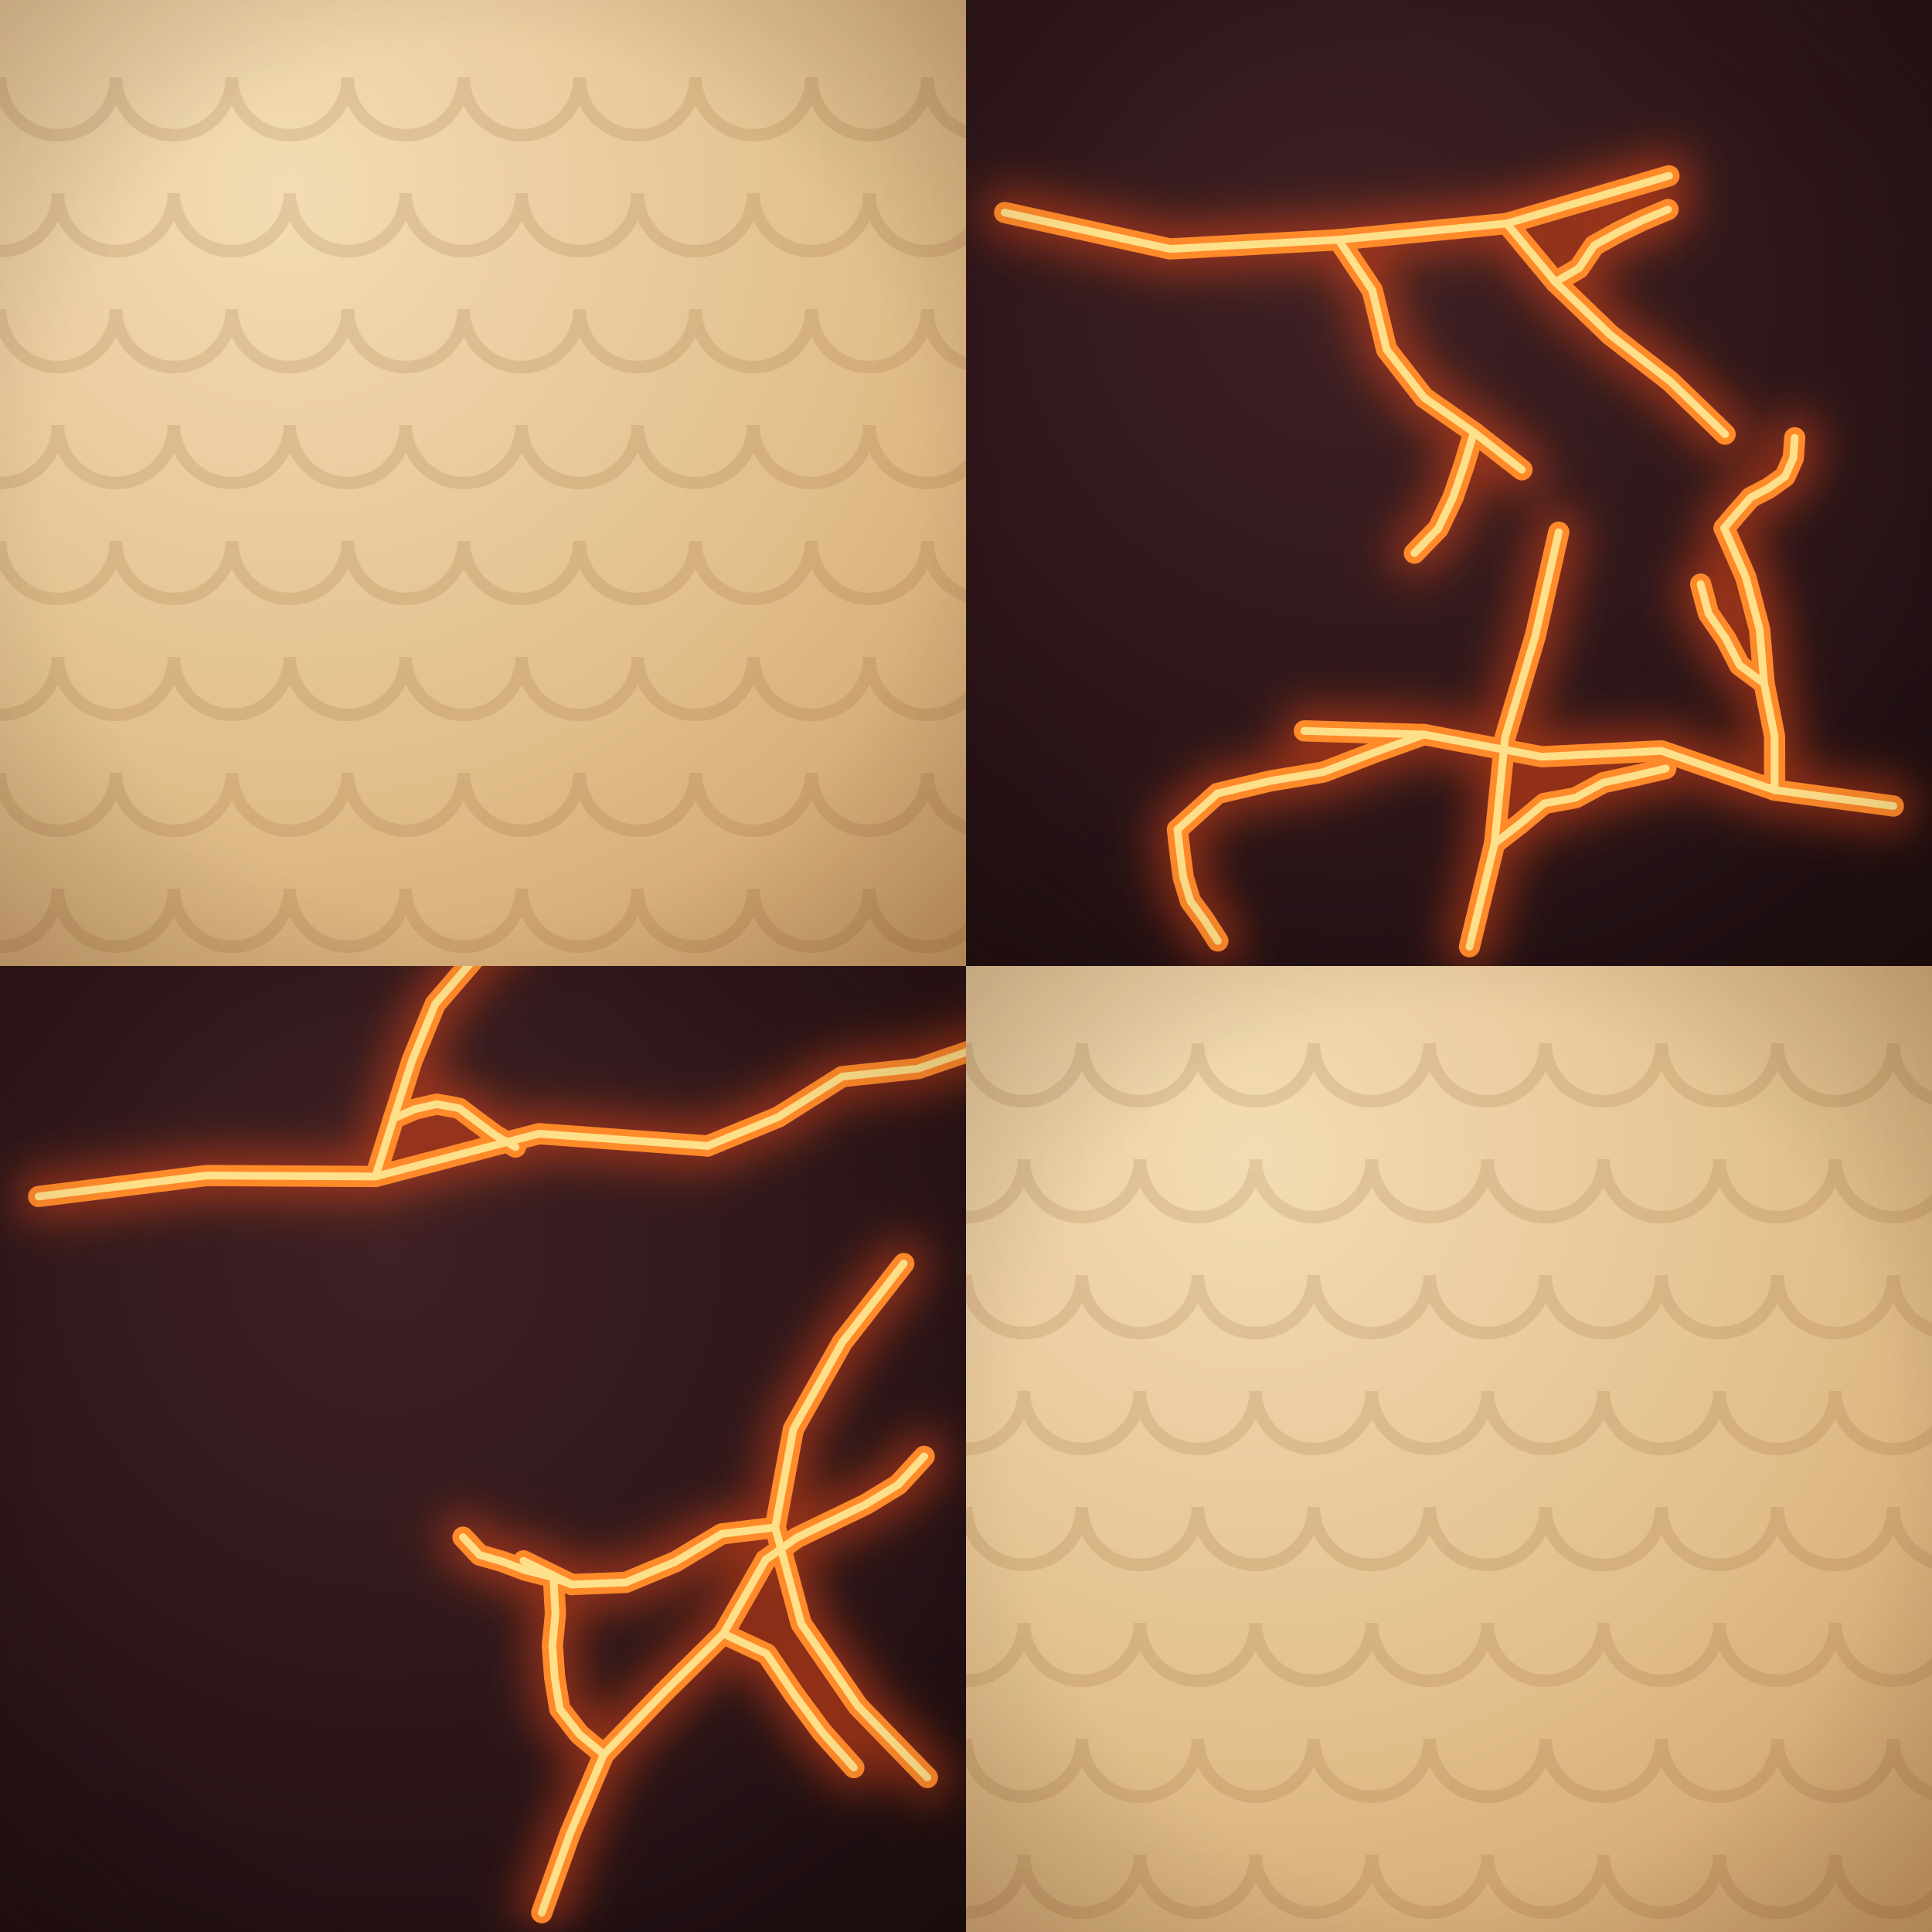
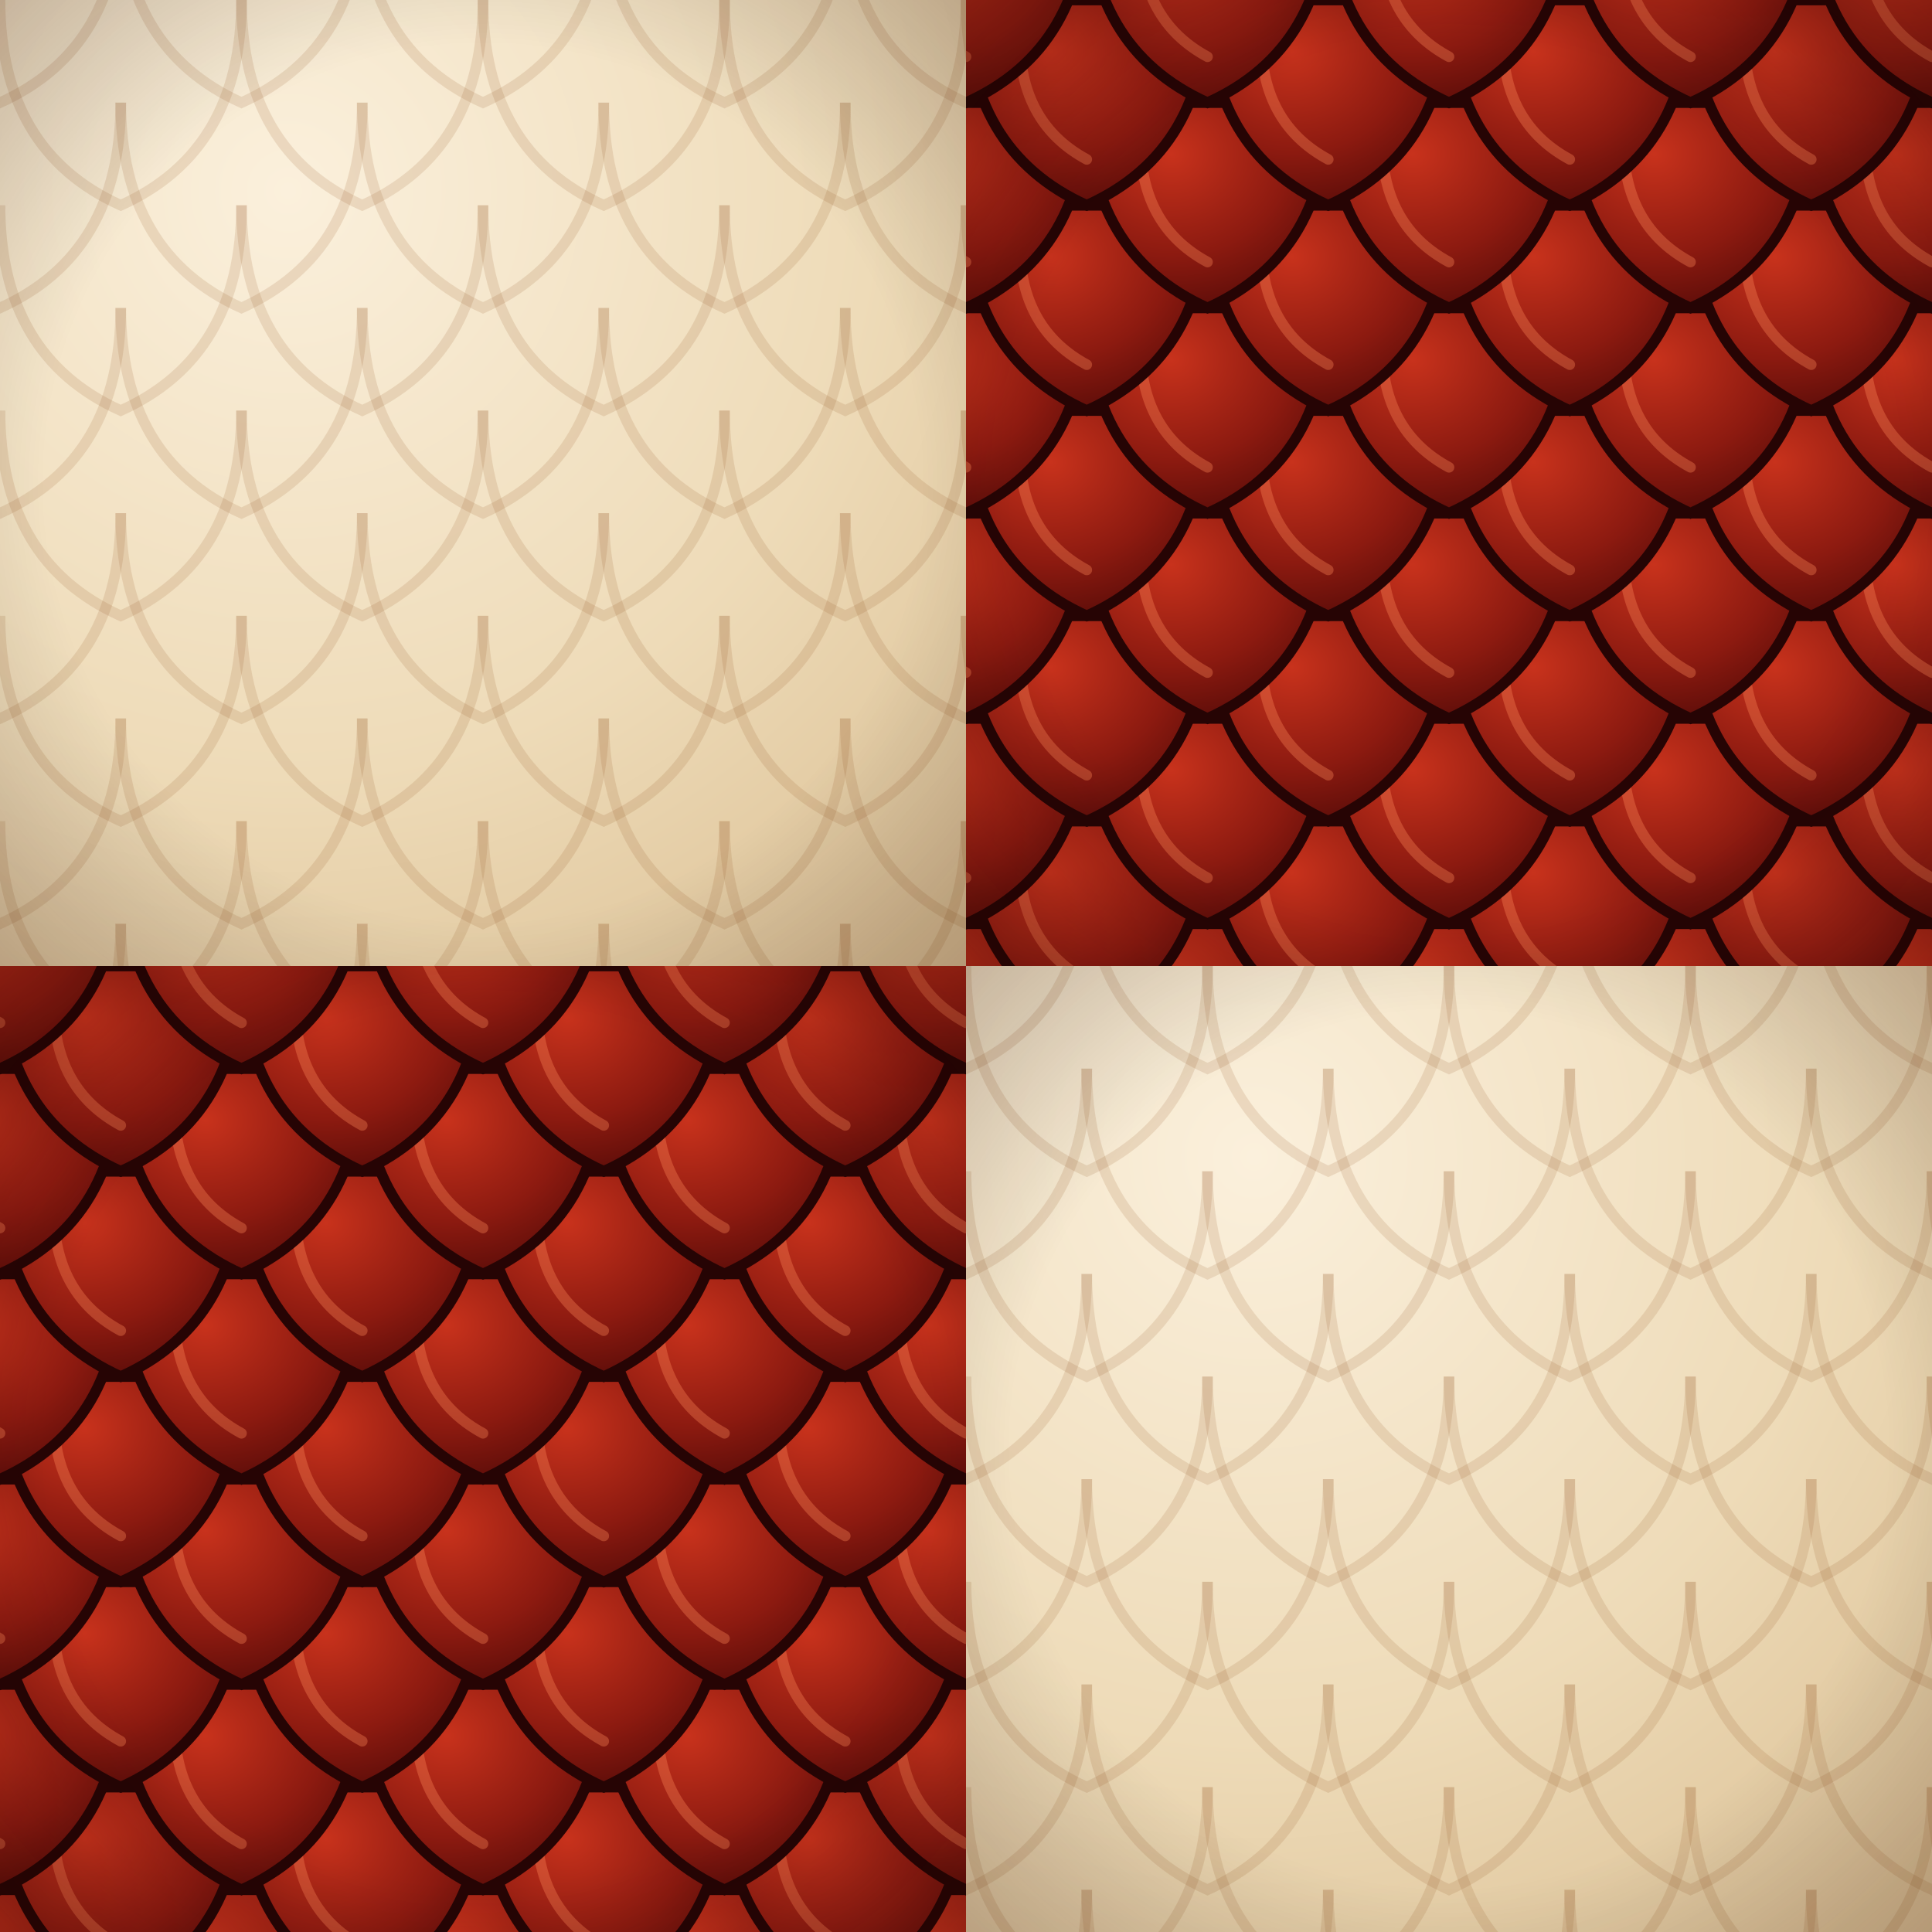
<svg xmlns="http://www.w3.org/2000/svg" viewBox="0 0 200 200">
  <defs>
    <radialGradient id="gl" cx=".3" cy=".2" r="1">
-       <stop offset="0" stop-color="#f3dcb4" />
-       <stop offset=".6" stop-color="#e2bf8c" />
-       <stop offset="1" stop-color="#cfa16b" />
+       <stop offset="0" stop-color="#fbf0dc" />
+       <stop offset=".6" stop-color="#eedbb8" />
+       <stop offset="1" stop-color="#dcc196" />
    </radialGradient>
-     <radialGradient id="gd" cx=".4" cy=".3" r="1">
-       <stop offset="0" stop-color="#3f2024" />
-       <stop offset=".55" stop-color="#2a1418" />
-       <stop offset="1" stop-color="#160a0c" />
+     <radialGradient id="sd" cx=".35" cy=".25" r=".9">
+       <stop offset="0" stop-color="#c8321c" />
+       <stop offset=".55" stop-color="#8c1a10" />
+       <stop offset="1" stop-color="#4a0806" />
    </radialGradient>
    <radialGradient id="gv" cx=".5" cy=".5" r=".75">
      <stop offset=".6" stop-color="#000" stop-opacity="0" />
-       <stop offset="1" stop-color="#2a0c02" stop-opacity=".22" />
+       <stop offset="1" stop-color="#2a0602" stop-opacity=".25" />
    </radialGradient>
-     <filter id="bl" x="-10%" y="-10%" width="120%" height="120%">
-       <feGaussianBlur stdDeviation="2.2" />
-     </filter>
    <clipPath id="c">
      <rect width="100" height="100" />
    </clipPath>
    <g id="d" clip-path="url(#c)">
-       <rect width="100" height="100" fill="url(#gd)" />
-       <g fill="none" stroke-linecap="round" stroke-linejoin="round">
-         <g stroke="#ff4d12" stroke-width="5" opacity=".5" filter="url(#bl)">
-           <path d="M4 22 L21.09 25.77 L38.56 24.82 L55.98 23.14 L72.77 18.2" />
-           <path d="M38.56 24.82 L42.06 30.06 L43.54 36.18 L47.41 41.15 L52.58 44.76 L57.55 48.63" />
-           <path d="M52.58 44.76 L51.56 48.16 L50.41 51.51 L48.89 54.71 L46.42 57.26" />
-           <path d="M55.98 23.14 L61.01 29.2 L66.69 34.66 L72.91 39.48 L78.58 44.95" />
-           <path d="M61.01 29.2 L63.45 27.77 L65.03 25.41 L67.51 24.03 L70.06 22.79 L72.67 21.69" />
-           <path d="M96 83.44 L83.71 81.79 L71.99 77.73 L59.61 78.34 L47.42 76.04 L35.03 75.66" />
-           <path d="M83.71 81.79 L83.7 76.21 L82.62 70.74 L82.16 65.18 L80.73 59.78 L78.49 54.67" />
-           <path d="M82.62 70.74 L80.09 68.87 L78.64 66.09 L76.86 63.5 L76.05 60.47" />
-           <path d="M78.49 54.67 L79.85 53.07 L81.23 51.5 L83.08 50.54 L84.79 49.32 L85.64 47.41 L85.79 45.32" />
-           <path d="M47.42 76.04 L42.17 77.93 L36.97 79.93 L31.46 80.85 L26.03 82.14 L21.89 85.88" />
-           <path d="M21.89 85.88 L22.17 88.37 L22.5 90.86 L23.23 93.27 L24.71 95.3 L26.07 97.41" />
-           <path d="M52.12 98 L54.72 87.31 L55.8 76.37 L58.94 65.82 L61.36 55.09" />
-           <path d="M54.72 87.31 L57.33 85.29 L59.86 83.17 L63.1 82.58 L66.01 81.01 L69.23 80.31 L72.44 79.56" />
-         </g>
-         <g stroke="#ff8a2a" stroke-width="2.2">
-           <path d="M4 22 L21.09 25.77 L38.56 24.82 L55.98 23.14 L72.77 18.2" />
-           <path d="M38.56 24.82 L42.06 30.06 L43.54 36.18 L47.41 41.15 L52.58 44.76 L57.55 48.63" />
-           <path d="M52.58 44.76 L51.56 48.16 L50.41 51.51 L48.89 54.71 L46.42 57.26" />
-           <path d="M55.98 23.14 L61.01 29.2 L66.69 34.66 L72.91 39.48 L78.58 44.95" />
-           <path d="M61.01 29.2 L63.45 27.77 L65.03 25.41 L67.51 24.03 L70.06 22.79 L72.67 21.69" />
-           <path d="M96 83.44 L83.71 81.79 L71.99 77.73 L59.61 78.34 L47.42 76.04 L35.03 75.66" />
-           <path d="M83.71 81.79 L83.7 76.21 L82.62 70.74 L82.16 65.18 L80.73 59.78 L78.49 54.67" />
-           <path d="M82.62 70.74 L80.09 68.87 L78.64 66.09 L76.86 63.5 L76.05 60.47" />
-           <path d="M78.49 54.67 L79.85 53.07 L81.23 51.5 L83.08 50.54 L84.79 49.32 L85.64 47.41 L85.79 45.32" />
-           <path d="M47.42 76.04 L42.17 77.93 L36.97 79.93 L31.46 80.85 L26.03 82.14 L21.89 85.88" />
-           <path d="M21.89 85.88 L22.17 88.37 L22.5 90.86 L23.23 93.27 L24.71 95.3 L26.07 97.41" />
-           <path d="M52.12 98 L54.72 87.31 L55.8 76.37 L58.94 65.82 L61.36 55.09" />
-           <path d="M54.72 87.31 L57.33 85.29 L59.86 83.17 L63.1 82.58 L66.01 81.01 L69.23 80.31 L72.44 79.56" />
-         </g>
-         <g stroke="#ffe08a" stroke-width=".8">
-           <path d="M4 22 L21.09 25.77 L38.56 24.82 L55.98 23.14 L72.77 18.2" />
-           <path d="M38.56 24.82 L42.06 30.06 L43.54 36.18 L47.41 41.15 L52.58 44.76 L57.55 48.63" />
-           <path d="M52.58 44.76 L51.56 48.16 L50.41 51.51 L48.89 54.71 L46.42 57.26" />
-           <path d="M55.98 23.14 L61.01 29.2 L66.69 34.66 L72.91 39.48 L78.58 44.95" />
-           <path d="M61.01 29.2 L63.45 27.77 L65.03 25.41 L67.51 24.03 L70.06 22.79 L72.67 21.69" />
-           <path d="M96 83.44 L83.71 81.79 L71.99 77.73 L59.61 78.34 L47.42 76.04 L35.03 75.66" />
-           <path d="M83.71 81.79 L83.7 76.21 L82.62 70.74 L82.16 65.18 L80.73 59.78 L78.49 54.67" />
-           <path d="M82.62 70.74 L80.09 68.87 L78.64 66.09 L76.86 63.5 L76.05 60.47" />
-           <path d="M78.49 54.67 L79.85 53.07 L81.23 51.5 L83.08 50.54 L84.79 49.32 L85.64 47.41 L85.79 45.32" />
-           <path d="M47.42 76.04 L42.17 77.93 L36.97 79.93 L31.46 80.85 L26.03 82.14 L21.89 85.88" />
-           <path d="M21.89 85.88 L22.17 88.37 L22.5 90.86 L23.23 93.27 L24.71 95.3 L26.07 97.41" />
-           <path d="M52.12 98 L54.72 87.31 L55.8 76.37 L58.94 65.82 L61.36 55.09" />
-           <path d="M54.72 87.31 L57.33 85.29 L59.86 83.17 L63.1 82.58 L66.01 81.01 L69.23 80.31 L72.44 79.56" />
-         </g>
-       </g>
-       <rect width="100" height="100" fill="url(#gv)" />
-     </g>
-     <g id="d2" clip-path="url(#c)">
-       <rect width="100" height="100" fill="url(#gd)" />
-       <g fill="none" stroke-linecap="round" stroke-linejoin="round">
-         <g stroke="#ff4d12" stroke-width="5" opacity=".5" filter="url(#bl)">
-           <path d="M4 23.86 L21.37 21.69 L38.87 21.79 L55.79 17.36 L73.25 18.63" />
-           <path d="M38.87 21.79 L40.75 15.78 L42.66 9.78 L45.05 3.95 L49.16 -0.83 L53.83 -5.05" />
-           <path d="M40.75 15.78 L42.91 14.83 L45.21 14.3 L47.53 14.73 L49.42 16.15 L51.32 17.56 L53.37 18.74" />
-           <path d="M73.25 18.63 L80.54 15.65 L87.2 11.45 L95.03 10.62 L102.49 8.08" />
-           <path d="M96 84.01 L88.8 76.6 L82.94 68.09 L80.25 58.11 L82.13 47.95 L87.2 38.94 L93.56 30.8" />
-           <path d="M80.25 58.11 L74.71 58.79 L69.93 61.67 L64.78 63.81 L59.2 64.03 L54.19 61.58" />
-           <path d="M59.2 64.03 L56.84 63.17 L54.41 62.56 L52.06 61.67 L49.65 60.97 L47.93 59.13" />
-           <path d="M56.08 98 L59.05 89.72 L62.5 81.62 L68.62 75.3 L74.89 69.12 L79.25 61.48" />
-           <path d="M62.5 81.62 L59.96 79.52 L57.95 76.91 L57.42 73.65 L57.18 70.36 L57.5 67.08 L57.32 63.78" />
-           <path d="M74.89 69.12 L79.38 71.21 L82.15 75.31 L85.09 79.29 L88.39 82.98" />
-           <path d="M79.25 61.48 L82.47 59.18 L86.04 57.46 L89.61 55.74 L92.99 53.68 L95.67 50.76" />
-         </g>
-         <g stroke="#ff8a2a" stroke-width="2.2">
-           <path d="M4 23.86 L21.37 21.69 L38.87 21.79 L55.79 17.36 L73.25 18.63" />
-           <path d="M38.87 21.79 L40.75 15.78 L42.66 9.78 L45.05 3.95 L49.16 -0.83 L53.83 -5.05" />
-           <path d="M40.75 15.78 L42.91 14.83 L45.21 14.3 L47.53 14.73 L49.42 16.15 L51.32 17.56 L53.37 18.74" />
-           <path d="M73.25 18.63 L80.54 15.65 L87.2 11.45 L95.03 10.62 L102.49 8.08" />
-           <path d="M96 84.01 L88.8 76.6 L82.94 68.09 L80.25 58.11 L82.13 47.95 L87.2 38.94 L93.56 30.8" />
-           <path d="M80.25 58.11 L74.71 58.79 L69.93 61.67 L64.78 63.81 L59.2 64.03 L54.19 61.58" />
-           <path d="M59.2 64.03 L56.84 63.17 L54.41 62.56 L52.06 61.67 L49.65 60.97 L47.93 59.13" />
-           <path d="M56.08 98 L59.05 89.72 L62.5 81.62 L68.62 75.3 L74.89 69.12 L79.25 61.48" />
-           <path d="M62.5 81.62 L59.96 79.52 L57.95 76.91 L57.42 73.65 L57.18 70.36 L57.5 67.08 L57.32 63.78" />
-           <path d="M74.89 69.12 L79.38 71.21 L82.15 75.31 L85.09 79.29 L88.39 82.98" />
-           <path d="M79.25 61.48 L82.47 59.18 L86.04 57.46 L89.61 55.74 L92.99 53.68 L95.67 50.76" />
-         </g>
-         <g stroke="#ffe08a" stroke-width=".8">
-           <path d="M4 23.86 L21.37 21.69 L38.87 21.79 L55.79 17.36 L73.25 18.63" />
-           <path d="M38.87 21.79 L40.75 15.78 L42.66 9.78 L45.05 3.95 L49.16 -0.83 L53.83 -5.05" />
-           <path d="M40.75 15.78 L42.91 14.83 L45.21 14.3 L47.53 14.73 L49.42 16.15 L51.32 17.56 L53.37 18.74" />
-           <path d="M73.25 18.63 L80.54 15.65 L87.2 11.45 L95.03 10.62 L102.49 8.08" />
-           <path d="M96 84.01 L88.8 76.6 L82.94 68.09 L80.25 58.11 L82.13 47.95 L87.2 38.94 L93.56 30.8" />
-           <path d="M80.25 58.11 L74.71 58.79 L69.93 61.67 L64.78 63.81 L59.2 64.03 L54.19 61.58" />
-           <path d="M59.2 64.03 L56.84 63.17 L54.41 62.56 L52.06 61.67 L49.65 60.97 L47.93 59.13" />
-           <path d="M56.08 98 L59.05 89.72 L62.5 81.62 L68.62 75.3 L74.89 69.12 L79.25 61.48" />
-           <path d="M62.5 81.62 L59.96 79.52 L57.95 76.91 L57.42 73.65 L57.18 70.36 L57.5 67.08 L57.32 63.78" />
-           <path d="M74.89 69.12 L79.38 71.21 L82.15 75.31 L85.09 79.29 L88.39 82.98" />
-           <path d="M79.25 61.48 L82.47 59.18 L86.04 57.46 L89.61 55.74 L92.99 53.68 L95.67 50.76" />
-         </g>
-       </g>
+       <rect width="100" height="100" fill="#4a0d0a" />
+       <path d="M0 106.25 Q0 121.875 12.5 127.5 Q25 121.875 25 106.25 Z" fill="url(#sd)" stroke="#260404" stroke-width="1.1" />
+       <path d="M5.625 111.875 Q6.25 119.375 12.5 122.75" fill="none" stroke="#ff8a5a" stroke-opacity=".35" stroke-width="1.1" stroke-linecap="round" />
+       <path d="M25 106.25 Q25 121.875 37.5 127.5 Q50 121.875 50 106.25 Z" fill="url(#sd)" stroke="#260404" stroke-width="1.1" />
+       <path d="M30.625 111.875 Q31.25 119.375 37.5 122.75" fill="none" stroke="#ff8a5a" stroke-opacity=".35" stroke-width="1.1" stroke-linecap="round" />
+       <path d="M50 106.25 Q50 121.875 62.5 127.5 Q75 121.875 75 106.25 Z" fill="url(#sd)" stroke="#260404" stroke-width="1.1" />
+       <path d="M55.625 111.875 Q56.25 119.375 62.5 122.75" fill="none" stroke="#ff8a5a" stroke-opacity=".35" stroke-width="1.1" stroke-linecap="round" />
+       <path d="M75 106.25 Q75 121.875 87.5 127.5 Q100 121.875 100 106.25 Z" fill="url(#sd)" stroke="#260404" stroke-width="1.1" />
+       <path d="M80.625 111.875 Q81.25 119.375 87.5 122.75" fill="none" stroke="#ff8a5a" stroke-opacity=".35" stroke-width="1.1" stroke-linecap="round" />
+       <path d="M100 106.25 Q100 121.875 112.5 127.5 Q125 121.875 125 106.25 Z" fill="url(#sd)" stroke="#260404" stroke-width="1.1" />
+       <path d="M105.625 111.875 Q106.25 119.375 112.5 122.75" fill="none" stroke="#ff8a5a" stroke-opacity=".35" stroke-width="1.1" stroke-linecap="round" />
+       <path d="M-12.5 95.625 Q-12.5 111.25 0 116.875 Q12.5 111.25 12.5 95.625 Z" fill="url(#sd)" stroke="#260404" stroke-width="1.1" />
+       <path d="M-6.875 101.25 Q-6.25 108.75 0 112.125" fill="none" stroke="#ff8a5a" stroke-opacity=".35" stroke-width="1.1" stroke-linecap="round" />
+       <path d="M12.5 95.625 Q12.5 111.25 25 116.875 Q37.5 111.25 37.5 95.625 Z" fill="url(#sd)" stroke="#260404" stroke-width="1.1" />
+       <path d="M18.125 101.25 Q18.75 108.75 25 112.125" fill="none" stroke="#ff8a5a" stroke-opacity=".35" stroke-width="1.1" stroke-linecap="round" />
+       <path d="M37.5 95.625 Q37.5 111.25 50 116.875 Q62.5 111.25 62.5 95.625 Z" fill="url(#sd)" stroke="#260404" stroke-width="1.1" />
+       <path d="M43.125 101.25 Q43.75 108.75 50 112.125" fill="none" stroke="#ff8a5a" stroke-opacity=".35" stroke-width="1.1" stroke-linecap="round" />
+       <path d="M62.5 95.625 Q62.5 111.25 75 116.875 Q87.5 111.25 87.5 95.625 Z" fill="url(#sd)" stroke="#260404" stroke-width="1.1" />
+       <path d="M68.125 101.25 Q68.75 108.75 75 112.125" fill="none" stroke="#ff8a5a" stroke-opacity=".35" stroke-width="1.1" stroke-linecap="round" />
+       <path d="M87.5 95.625 Q87.5 111.25 100 116.875 Q112.5 111.25 112.5 95.625 Z" fill="url(#sd)" stroke="#260404" stroke-width="1.1" />
+       <path d="M93.125 101.25 Q93.75 108.75 100 112.125" fill="none" stroke="#ff8a5a" stroke-opacity=".35" stroke-width="1.1" stroke-linecap="round" />
+       <path d="M0 85 Q0 100.625 12.5 106.25 Q25 100.625 25 85 Z" fill="url(#sd)" stroke="#260404" stroke-width="1.1" />
+       <path d="M5.625 90.625 Q6.25 98.125 12.5 101.5" fill="none" stroke="#ff8a5a" stroke-opacity=".35" stroke-width="1.1" stroke-linecap="round" />
+       <path d="M25 85 Q25 100.625 37.5 106.25 Q50 100.625 50 85 Z" fill="url(#sd)" stroke="#260404" stroke-width="1.1" />
+       <path d="M30.625 90.625 Q31.25 98.125 37.5 101.5" fill="none" stroke="#ff8a5a" stroke-opacity=".35" stroke-width="1.1" stroke-linecap="round" />
+       <path d="M50 85 Q50 100.625 62.5 106.25 Q75 100.625 75 85 Z" fill="url(#sd)" stroke="#260404" stroke-width="1.1" />
+       <path d="M55.625 90.625 Q56.25 98.125 62.5 101.5" fill="none" stroke="#ff8a5a" stroke-opacity=".35" stroke-width="1.1" stroke-linecap="round" />
+       <path d="M75 85 Q75 100.625 87.5 106.25 Q100 100.625 100 85 Z" fill="url(#sd)" stroke="#260404" stroke-width="1.1" />
+       <path d="M80.625 90.625 Q81.25 98.125 87.5 101.5" fill="none" stroke="#ff8a5a" stroke-opacity=".35" stroke-width="1.1" stroke-linecap="round" />
+       <path d="M100 85 Q100 100.625 112.5 106.25 Q125 100.625 125 85 Z" fill="url(#sd)" stroke="#260404" stroke-width="1.1" />
+       <path d="M105.625 90.625 Q106.25 98.125 112.5 101.5" fill="none" stroke="#ff8a5a" stroke-opacity=".35" stroke-width="1.1" stroke-linecap="round" />
+       <path d="M-12.5 74.375 Q-12.5 90 0 95.625 Q12.5 90 12.5 74.375 Z" fill="url(#sd)" stroke="#260404" stroke-width="1.1" />
+       <path d="M-6.875 80 Q-6.25 87.5 0 90.875" fill="none" stroke="#ff8a5a" stroke-opacity=".35" stroke-width="1.1" stroke-linecap="round" />
+       <path d="M12.5 74.375 Q12.5 90 25 95.625 Q37.5 90 37.5 74.375 Z" fill="url(#sd)" stroke="#260404" stroke-width="1.1" />
+       <path d="M18.125 80 Q18.75 87.5 25 90.875" fill="none" stroke="#ff8a5a" stroke-opacity=".35" stroke-width="1.1" stroke-linecap="round" />
+       <path d="M37.5 74.375 Q37.5 90 50 95.625 Q62.5 90 62.5 74.375 Z" fill="url(#sd)" stroke="#260404" stroke-width="1.1" />
+       <path d="M43.125 80 Q43.75 87.5 50 90.875" fill="none" stroke="#ff8a5a" stroke-opacity=".35" stroke-width="1.1" stroke-linecap="round" />
+       <path d="M62.5 74.375 Q62.5 90 75 95.625 Q87.5 90 87.5 74.375 Z" fill="url(#sd)" stroke="#260404" stroke-width="1.1" />
+       <path d="M68.125 80 Q68.75 87.5 75 90.875" fill="none" stroke="#ff8a5a" stroke-opacity=".35" stroke-width="1.1" stroke-linecap="round" />
+       <path d="M87.5 74.375 Q87.5 90 100 95.625 Q112.5 90 112.5 74.375 Z" fill="url(#sd)" stroke="#260404" stroke-width="1.1" />
+       <path d="M93.125 80 Q93.75 87.5 100 90.875" fill="none" stroke="#ff8a5a" stroke-opacity=".35" stroke-width="1.1" stroke-linecap="round" />
+       <path d="M0 63.75 Q0 79.375 12.5 85 Q25 79.375 25 63.75 Z" fill="url(#sd)" stroke="#260404" stroke-width="1.1" />
+       <path d="M5.625 69.375 Q6.25 76.875 12.5 80.25" fill="none" stroke="#ff8a5a" stroke-opacity=".35" stroke-width="1.1" stroke-linecap="round" />
+       <path d="M25 63.75 Q25 79.375 37.5 85 Q50 79.375 50 63.75 Z" fill="url(#sd)" stroke="#260404" stroke-width="1.1" />
+       <path d="M30.625 69.375 Q31.25 76.875 37.5 80.25" fill="none" stroke="#ff8a5a" stroke-opacity=".35" stroke-width="1.1" stroke-linecap="round" />
+       <path d="M50 63.75 Q50 79.375 62.5 85 Q75 79.375 75 63.75 Z" fill="url(#sd)" stroke="#260404" stroke-width="1.1" />
+       <path d="M55.625 69.375 Q56.25 76.875 62.5 80.25" fill="none" stroke="#ff8a5a" stroke-opacity=".35" stroke-width="1.1" stroke-linecap="round" />
+       <path d="M75 63.75 Q75 79.375 87.5 85 Q100 79.375 100 63.75 Z" fill="url(#sd)" stroke="#260404" stroke-width="1.1" />
+       <path d="M80.625 69.375 Q81.25 76.875 87.5 80.25" fill="none" stroke="#ff8a5a" stroke-opacity=".35" stroke-width="1.1" stroke-linecap="round" />
+       <path d="M100 63.75 Q100 79.375 112.5 85 Q125 79.375 125 63.75 Z" fill="url(#sd)" stroke="#260404" stroke-width="1.1" />
+       <path d="M105.625 69.375 Q106.25 76.875 112.5 80.25" fill="none" stroke="#ff8a5a" stroke-opacity=".35" stroke-width="1.1" stroke-linecap="round" />
+       <path d="M-12.5 53.125 Q-12.5 68.75 0 74.375 Q12.5 68.75 12.5 53.125 Z" fill="url(#sd)" stroke="#260404" stroke-width="1.1" />
+       <path d="M-6.875 58.75 Q-6.25 66.25 0 69.625" fill="none" stroke="#ff8a5a" stroke-opacity=".35" stroke-width="1.1" stroke-linecap="round" />
+       <path d="M12.5 53.125 Q12.5 68.75 25 74.375 Q37.5 68.75 37.5 53.125 Z" fill="url(#sd)" stroke="#260404" stroke-width="1.1" />
+       <path d="M18.125 58.75 Q18.75 66.25 25 69.625" fill="none" stroke="#ff8a5a" stroke-opacity=".35" stroke-width="1.1" stroke-linecap="round" />
+       <path d="M37.5 53.125 Q37.5 68.75 50 74.375 Q62.5 68.75 62.5 53.125 Z" fill="url(#sd)" stroke="#260404" stroke-width="1.1" />
+       <path d="M43.125 58.75 Q43.75 66.25 50 69.625" fill="none" stroke="#ff8a5a" stroke-opacity=".35" stroke-width="1.1" stroke-linecap="round" />
+       <path d="M62.5 53.125 Q62.5 68.75 75 74.375 Q87.5 68.75 87.5 53.125 Z" fill="url(#sd)" stroke="#260404" stroke-width="1.1" />
+       <path d="M68.125 58.75 Q68.75 66.25 75 69.625" fill="none" stroke="#ff8a5a" stroke-opacity=".35" stroke-width="1.1" stroke-linecap="round" />
+       <path d="M87.5 53.125 Q87.5 68.75 100 74.375 Q112.5 68.75 112.5 53.125 Z" fill="url(#sd)" stroke="#260404" stroke-width="1.1" />
+       <path d="M93.125 58.75 Q93.75 66.25 100 69.625" fill="none" stroke="#ff8a5a" stroke-opacity=".35" stroke-width="1.1" stroke-linecap="round" />
+       <path d="M0 42.5 Q0 58.125 12.5 63.75 Q25 58.125 25 42.5 Z" fill="url(#sd)" stroke="#260404" stroke-width="1.1" />
+       <path d="M5.625 48.125 Q6.25 55.625 12.5 59" fill="none" stroke="#ff8a5a" stroke-opacity=".35" stroke-width="1.1" stroke-linecap="round" />
+       <path d="M25 42.5 Q25 58.125 37.5 63.75 Q50 58.125 50 42.5 Z" fill="url(#sd)" stroke="#260404" stroke-width="1.1" />
+       <path d="M30.625 48.125 Q31.25 55.625 37.5 59" fill="none" stroke="#ff8a5a" stroke-opacity=".35" stroke-width="1.1" stroke-linecap="round" />
+       <path d="M50 42.5 Q50 58.125 62.5 63.75 Q75 58.125 75 42.5 Z" fill="url(#sd)" stroke="#260404" stroke-width="1.1" />
+       <path d="M55.625 48.125 Q56.25 55.625 62.5 59" fill="none" stroke="#ff8a5a" stroke-opacity=".35" stroke-width="1.1" stroke-linecap="round" />
+       <path d="M75 42.5 Q75 58.125 87.5 63.75 Q100 58.125 100 42.5 Z" fill="url(#sd)" stroke="#260404" stroke-width="1.1" />
+       <path d="M80.625 48.125 Q81.25 55.625 87.5 59" fill="none" stroke="#ff8a5a" stroke-opacity=".35" stroke-width="1.1" stroke-linecap="round" />
+       <path d="M100 42.5 Q100 58.125 112.5 63.75 Q125 58.125 125 42.5 Z" fill="url(#sd)" stroke="#260404" stroke-width="1.1" />
+       <path d="M105.625 48.125 Q106.25 55.625 112.5 59" fill="none" stroke="#ff8a5a" stroke-opacity=".35" stroke-width="1.1" stroke-linecap="round" />
+       <path d="M-12.5 31.875 Q-12.5 47.5 0 53.125 Q12.5 47.5 12.5 31.875 Z" fill="url(#sd)" stroke="#260404" stroke-width="1.1" />
+       <path d="M-6.875 37.5 Q-6.25 45 0 48.375" fill="none" stroke="#ff8a5a" stroke-opacity=".35" stroke-width="1.1" stroke-linecap="round" />
+       <path d="M12.5 31.875 Q12.5 47.5 25 53.125 Q37.5 47.5 37.5 31.875 Z" fill="url(#sd)" stroke="#260404" stroke-width="1.1" />
+       <path d="M18.125 37.5 Q18.75 45 25 48.375" fill="none" stroke="#ff8a5a" stroke-opacity=".35" stroke-width="1.1" stroke-linecap="round" />
+       <path d="M37.5 31.875 Q37.5 47.5 50 53.125 Q62.5 47.5 62.5 31.875 Z" fill="url(#sd)" stroke="#260404" stroke-width="1.1" />
+       <path d="M43.125 37.5 Q43.75 45 50 48.375" fill="none" stroke="#ff8a5a" stroke-opacity=".35" stroke-width="1.1" stroke-linecap="round" />
+       <path d="M62.5 31.875 Q62.5 47.5 75 53.125 Q87.5 47.5 87.5 31.875 Z" fill="url(#sd)" stroke="#260404" stroke-width="1.1" />
+       <path d="M68.125 37.5 Q68.75 45 75 48.375" fill="none" stroke="#ff8a5a" stroke-opacity=".35" stroke-width="1.1" stroke-linecap="round" />
+       <path d="M87.5 31.875 Q87.5 47.5 100 53.125 Q112.5 47.5 112.5 31.875 Z" fill="url(#sd)" stroke="#260404" stroke-width="1.1" />
+       <path d="M93.125 37.5 Q93.75 45 100 48.375" fill="none" stroke="#ff8a5a" stroke-opacity=".35" stroke-width="1.1" stroke-linecap="round" />
+       <path d="M0 21.25 Q0 36.875 12.5 42.5 Q25 36.875 25 21.25 Z" fill="url(#sd)" stroke="#260404" stroke-width="1.1" />
+       <path d="M5.625 26.875 Q6.25 34.375 12.5 37.75" fill="none" stroke="#ff8a5a" stroke-opacity=".35" stroke-width="1.1" stroke-linecap="round" />
+       <path d="M25 21.25 Q25 36.875 37.5 42.5 Q50 36.875 50 21.25 Z" fill="url(#sd)" stroke="#260404" stroke-width="1.1" />
+       <path d="M30.625 26.875 Q31.25 34.375 37.5 37.75" fill="none" stroke="#ff8a5a" stroke-opacity=".35" stroke-width="1.1" stroke-linecap="round" />
+       <path d="M50 21.25 Q50 36.875 62.5 42.5 Q75 36.875 75 21.25 Z" fill="url(#sd)" stroke="#260404" stroke-width="1.1" />
+       <path d="M55.625 26.875 Q56.25 34.375 62.5 37.75" fill="none" stroke="#ff8a5a" stroke-opacity=".35" stroke-width="1.1" stroke-linecap="round" />
+       <path d="M75 21.25 Q75 36.875 87.5 42.5 Q100 36.875 100 21.25 Z" fill="url(#sd)" stroke="#260404" stroke-width="1.1" />
+       <path d="M80.625 26.875 Q81.25 34.375 87.5 37.75" fill="none" stroke="#ff8a5a" stroke-opacity=".35" stroke-width="1.1" stroke-linecap="round" />
+       <path d="M100 21.25 Q100 36.875 112.5 42.5 Q125 36.875 125 21.25 Z" fill="url(#sd)" stroke="#260404" stroke-width="1.1" />
+       <path d="M105.625 26.875 Q106.25 34.375 112.5 37.75" fill="none" stroke="#ff8a5a" stroke-opacity=".35" stroke-width="1.1" stroke-linecap="round" />
+       <path d="M-12.5 10.625 Q-12.5 26.25 0 31.875 Q12.5 26.25 12.5 10.625 Z" fill="url(#sd)" stroke="#260404" stroke-width="1.1" />
+       <path d="M-6.875 16.25 Q-6.25 23.75 0 27.125" fill="none" stroke="#ff8a5a" stroke-opacity=".35" stroke-width="1.1" stroke-linecap="round" />
+       <path d="M12.5 10.625 Q12.5 26.25 25 31.875 Q37.5 26.25 37.5 10.625 Z" fill="url(#sd)" stroke="#260404" stroke-width="1.1" />
+       <path d="M18.125 16.25 Q18.75 23.75 25 27.125" fill="none" stroke="#ff8a5a" stroke-opacity=".35" stroke-width="1.1" stroke-linecap="round" />
+       <path d="M37.5 10.625 Q37.5 26.25 50 31.875 Q62.5 26.25 62.5 10.625 Z" fill="url(#sd)" stroke="#260404" stroke-width="1.1" />
+       <path d="M43.125 16.25 Q43.75 23.75 50 27.125" fill="none" stroke="#ff8a5a" stroke-opacity=".35" stroke-width="1.1" stroke-linecap="round" />
+       <path d="M62.5 10.625 Q62.5 26.25 75 31.875 Q87.5 26.25 87.5 10.625 Z" fill="url(#sd)" stroke="#260404" stroke-width="1.1" />
+       <path d="M68.125 16.25 Q68.75 23.75 75 27.125" fill="none" stroke="#ff8a5a" stroke-opacity=".35" stroke-width="1.1" stroke-linecap="round" />
+       <path d="M87.5 10.625 Q87.5 26.25 100 31.875 Q112.5 26.25 112.5 10.625 Z" fill="url(#sd)" stroke="#260404" stroke-width="1.1" />
+       <path d="M93.125 16.25 Q93.75 23.75 100 27.125" fill="none" stroke="#ff8a5a" stroke-opacity=".35" stroke-width="1.1" stroke-linecap="round" />
+       <path d="M0 0 Q0 15.625 12.5 21.25 Q25 15.625 25 0 Z" fill="url(#sd)" stroke="#260404" stroke-width="1.1" />
+       <path d="M5.625 5.625 Q6.25 13.125 12.5 16.5" fill="none" stroke="#ff8a5a" stroke-opacity=".35" stroke-width="1.1" stroke-linecap="round" />
+       <path d="M25 0 Q25 15.625 37.5 21.25 Q50 15.625 50 0 Z" fill="url(#sd)" stroke="#260404" stroke-width="1.1" />
+       <path d="M30.625 5.625 Q31.25 13.125 37.5 16.5" fill="none" stroke="#ff8a5a" stroke-opacity=".35" stroke-width="1.1" stroke-linecap="round" />
+       <path d="M50 0 Q50 15.625 62.5 21.25 Q75 15.625 75 0 Z" fill="url(#sd)" stroke="#260404" stroke-width="1.1" />
+       <path d="M55.625 5.625 Q56.25 13.125 62.5 16.5" fill="none" stroke="#ff8a5a" stroke-opacity=".35" stroke-width="1.1" stroke-linecap="round" />
+       <path d="M75 0 Q75 15.625 87.5 21.25 Q100 15.625 100 0 Z" fill="url(#sd)" stroke="#260404" stroke-width="1.1" />
+       <path d="M80.625 5.625 Q81.25 13.125 87.5 16.5" fill="none" stroke="#ff8a5a" stroke-opacity=".35" stroke-width="1.1" stroke-linecap="round" />
+       <path d="M100 0 Q100 15.625 112.5 21.25 Q125 15.625 125 0 Z" fill="url(#sd)" stroke="#260404" stroke-width="1.1" />
+       <path d="M105.625 5.625 Q106.25 13.125 112.5 16.5" fill="none" stroke="#ff8a5a" stroke-opacity=".35" stroke-width="1.1" stroke-linecap="round" />
+       <path d="M-12.5 -10.625 Q-12.5 5 0 10.625 Q12.5 5 12.5 -10.625 Z" fill="url(#sd)" stroke="#260404" stroke-width="1.1" />
+       <path d="M-6.875 -5 Q-6.25 2.5 0 5.875" fill="none" stroke="#ff8a5a" stroke-opacity=".35" stroke-width="1.1" stroke-linecap="round" />
+       <path d="M12.5 -10.625 Q12.5 5 25 10.625 Q37.5 5 37.5 -10.625 Z" fill="url(#sd)" stroke="#260404" stroke-width="1.1" />
+       <path d="M18.125 -5 Q18.75 2.5 25 5.875" fill="none" stroke="#ff8a5a" stroke-opacity=".35" stroke-width="1.1" stroke-linecap="round" />
+       <path d="M37.5 -10.625 Q37.5 5 50 10.625 Q62.5 5 62.5 -10.625 Z" fill="url(#sd)" stroke="#260404" stroke-width="1.1" />
+       <path d="M43.125 -5 Q43.75 2.5 50 5.875" fill="none" stroke="#ff8a5a" stroke-opacity=".35" stroke-width="1.1" stroke-linecap="round" />
+       <path d="M62.5 -10.625 Q62.5 5 75 10.625 Q87.5 5 87.5 -10.625 Z" fill="url(#sd)" stroke="#260404" stroke-width="1.1" />
+       <path d="M68.125 -5 Q68.75 2.5 75 5.875" fill="none" stroke="#ff8a5a" stroke-opacity=".35" stroke-width="1.1" stroke-linecap="round" />
+       <path d="M87.5 -10.625 Q87.5 5 100 10.625 Q112.5 5 112.5 -10.625 Z" fill="url(#sd)" stroke="#260404" stroke-width="1.1" />
+       <path d="M93.125 -5 Q93.75 2.5 100 5.875" fill="none" stroke="#ff8a5a" stroke-opacity=".35" stroke-width="1.1" stroke-linecap="round" />
      <rect width="100" height="100" fill="url(#gv)" />
    </g>
    <g id="l" clip-path="url(#c)">
      <rect width="100" height="100" fill="url(#gl)" />
-       <path d="M0 8a6 6 0 0 0 12 0M12 8a6 6 0 0 0 12 0M24 8a6 6 0 0 0 12 0M36 8a6 6 0 0 0 12 0M48 8a6 6 0 0 0 12 0M60 8a6 6 0 0 0 12 0M72 8a6 6 0 0 0 12 0M84 8a6 6 0 0 0 12 0M96 8a6 6 0 0 0 12 0M-6 20a6 6 0 0 0 12 0M6 20a6 6 0 0 0 12 0M18 20a6 6 0 0 0 12 0M30 20a6 6 0 0 0 12 0M42 20a6 6 0 0 0 12 0M54 20a6 6 0 0 0 12 0M66 20a6 6 0 0 0 12 0M78 20a6 6 0 0 0 12 0M90 20a6 6 0 0 0 12 0M0 32a6 6 0 0 0 12 0M12 32a6 6 0 0 0 12 0M24 32a6 6 0 0 0 12 0M36 32a6 6 0 0 0 12 0M48 32a6 6 0 0 0 12 0M60 32a6 6 0 0 0 12 0M72 32a6 6 0 0 0 12 0M84 32a6 6 0 0 0 12 0M96 32a6 6 0 0 0 12 0M-6 44a6 6 0 0 0 12 0M6 44a6 6 0 0 0 12 0M18 44a6 6 0 0 0 12 0M30 44a6 6 0 0 0 12 0M42 44a6 6 0 0 0 12 0M54 44a6 6 0 0 0 12 0M66 44a6 6 0 0 0 12 0M78 44a6 6 0 0 0 12 0M90 44a6 6 0 0 0 12 0M0 56a6 6 0 0 0 12 0M12 56a6 6 0 0 0 12 0M24 56a6 6 0 0 0 12 0M36 56a6 6 0 0 0 12 0M48 56a6 6 0 0 0 12 0M60 56a6 6 0 0 0 12 0M72 56a6 6 0 0 0 12 0M84 56a6 6 0 0 0 12 0M96 56a6 6 0 0 0 12 0M-6 68a6 6 0 0 0 12 0M6 68a6 6 0 0 0 12 0M18 68a6 6 0 0 0 12 0M30 68a6 6 0 0 0 12 0M42 68a6 6 0 0 0 12 0M54 68a6 6 0 0 0 12 0M66 68a6 6 0 0 0 12 0M78 68a6 6 0 0 0 12 0M90 68a6 6 0 0 0 12 0M0 80a6 6 0 0 0 12 0M12 80a6 6 0 0 0 12 0M24 80a6 6 0 0 0 12 0M36 80a6 6 0 0 0 12 0M48 80a6 6 0 0 0 12 0M60 80a6 6 0 0 0 12 0M72 80a6 6 0 0 0 12 0M84 80a6 6 0 0 0 12 0M96 80a6 6 0 0 0 12 0M-6 92a6 6 0 0 0 12 0M6 92a6 6 0 0 0 12 0M18 92a6 6 0 0 0 12 0M30 92a6 6 0 0 0 12 0M42 92a6 6 0 0 0 12 0M54 92a6 6 0 0 0 12 0M66 92a6 6 0 0 0 12 0M78 92a6 6 0 0 0 12 0M90 92a6 6 0 0 0 12 0" fill="none" stroke="#7a3f12" stroke-opacity=".13" stroke-width="1.3" />
+       <path d="M0 106.25 Q0 121.875 12.5 127.5 Q25 121.875 25 106.25" fill="none" stroke="#8a4a1c" stroke-opacity=".14" stroke-width="1.1" />
+       <path d="M25 106.25 Q25 121.875 37.5 127.5 Q50 121.875 50 106.25" fill="none" stroke="#8a4a1c" stroke-opacity=".14" stroke-width="1.1" />
+       <path d="M50 106.25 Q50 121.875 62.5 127.5 Q75 121.875 75 106.25" fill="none" stroke="#8a4a1c" stroke-opacity=".14" stroke-width="1.1" />
+       <path d="M75 106.25 Q75 121.875 87.5 127.5 Q100 121.875 100 106.25" fill="none" stroke="#8a4a1c" stroke-opacity=".14" stroke-width="1.1" />
+       <path d="M100 106.25 Q100 121.875 112.5 127.5 Q125 121.875 125 106.25" fill="none" stroke="#8a4a1c" stroke-opacity=".14" stroke-width="1.1" />
+       <path d="M-12.5 95.625 Q-12.5 111.25 0 116.875 Q12.5 111.25 12.5 95.625" fill="none" stroke="#8a4a1c" stroke-opacity=".14" stroke-width="1.1" />
+       <path d="M12.5 95.625 Q12.5 111.25 25 116.875 Q37.5 111.25 37.5 95.625" fill="none" stroke="#8a4a1c" stroke-opacity=".14" stroke-width="1.1" />
+       <path d="M37.5 95.625 Q37.5 111.25 50 116.875 Q62.5 111.25 62.5 95.625" fill="none" stroke="#8a4a1c" stroke-opacity=".14" stroke-width="1.1" />
+       <path d="M62.5 95.625 Q62.5 111.25 75 116.875 Q87.5 111.25 87.5 95.625" fill="none" stroke="#8a4a1c" stroke-opacity=".14" stroke-width="1.1" />
+       <path d="M87.5 95.625 Q87.5 111.25 100 116.875 Q112.5 111.25 112.5 95.625" fill="none" stroke="#8a4a1c" stroke-opacity=".14" stroke-width="1.1" />
+       <path d="M0 85 Q0 100.625 12.5 106.25 Q25 100.625 25 85" fill="none" stroke="#8a4a1c" stroke-opacity=".14" stroke-width="1.1" />
+       <path d="M25 85 Q25 100.625 37.5 106.25 Q50 100.625 50 85" fill="none" stroke="#8a4a1c" stroke-opacity=".14" stroke-width="1.1" />
+       <path d="M50 85 Q50 100.625 62.5 106.25 Q75 100.625 75 85" fill="none" stroke="#8a4a1c" stroke-opacity=".14" stroke-width="1.1" />
+       <path d="M75 85 Q75 100.625 87.5 106.25 Q100 100.625 100 85" fill="none" stroke="#8a4a1c" stroke-opacity=".14" stroke-width="1.1" />
+       <path d="M100 85 Q100 100.625 112.5 106.25 Q125 100.625 125 85" fill="none" stroke="#8a4a1c" stroke-opacity=".14" stroke-width="1.1" />
+       <path d="M-12.5 74.375 Q-12.5 90 0 95.625 Q12.5 90 12.5 74.375" fill="none" stroke="#8a4a1c" stroke-opacity=".14" stroke-width="1.1" />
+       <path d="M12.5 74.375 Q12.5 90 25 95.625 Q37.5 90 37.5 74.375" fill="none" stroke="#8a4a1c" stroke-opacity=".14" stroke-width="1.1" />
+       <path d="M37.5 74.375 Q37.5 90 50 95.625 Q62.5 90 62.5 74.375" fill="none" stroke="#8a4a1c" stroke-opacity=".14" stroke-width="1.1" />
+       <path d="M62.5 74.375 Q62.5 90 75 95.625 Q87.5 90 87.5 74.375" fill="none" stroke="#8a4a1c" stroke-opacity=".14" stroke-width="1.1" />
+       <path d="M87.5 74.375 Q87.5 90 100 95.625 Q112.5 90 112.5 74.375" fill="none" stroke="#8a4a1c" stroke-opacity=".14" stroke-width="1.1" />
+       <path d="M0 63.75 Q0 79.375 12.5 85 Q25 79.375 25 63.75" fill="none" stroke="#8a4a1c" stroke-opacity=".14" stroke-width="1.1" />
+       <path d="M25 63.75 Q25 79.375 37.5 85 Q50 79.375 50 63.75" fill="none" stroke="#8a4a1c" stroke-opacity=".14" stroke-width="1.1" />
+       <path d="M50 63.75 Q50 79.375 62.5 85 Q75 79.375 75 63.75" fill="none" stroke="#8a4a1c" stroke-opacity=".14" stroke-width="1.1" />
+       <path d="M75 63.75 Q75 79.375 87.5 85 Q100 79.375 100 63.75" fill="none" stroke="#8a4a1c" stroke-opacity=".14" stroke-width="1.1" />
+       <path d="M100 63.75 Q100 79.375 112.5 85 Q125 79.375 125 63.75" fill="none" stroke="#8a4a1c" stroke-opacity=".14" stroke-width="1.1" />
+       <path d="M-12.5 53.125 Q-12.5 68.75 0 74.375 Q12.5 68.75 12.5 53.125" fill="none" stroke="#8a4a1c" stroke-opacity=".14" stroke-width="1.1" />
+       <path d="M12.5 53.125 Q12.5 68.75 25 74.375 Q37.5 68.75 37.5 53.125" fill="none" stroke="#8a4a1c" stroke-opacity=".14" stroke-width="1.1" />
+       <path d="M37.5 53.125 Q37.5 68.75 50 74.375 Q62.5 68.75 62.5 53.125" fill="none" stroke="#8a4a1c" stroke-opacity=".14" stroke-width="1.1" />
+       <path d="M62.5 53.125 Q62.5 68.75 75 74.375 Q87.5 68.75 87.5 53.125" fill="none" stroke="#8a4a1c" stroke-opacity=".14" stroke-width="1.1" />
+       <path d="M87.5 53.125 Q87.5 68.75 100 74.375 Q112.5 68.75 112.5 53.125" fill="none" stroke="#8a4a1c" stroke-opacity=".14" stroke-width="1.1" />
+       <path d="M0 42.5 Q0 58.125 12.5 63.75 Q25 58.125 25 42.5" fill="none" stroke="#8a4a1c" stroke-opacity=".14" stroke-width="1.1" />
+       <path d="M25 42.5 Q25 58.125 37.5 63.75 Q50 58.125 50 42.5" fill="none" stroke="#8a4a1c" stroke-opacity=".14" stroke-width="1.1" />
+       <path d="M50 42.5 Q50 58.125 62.5 63.75 Q75 58.125 75 42.5" fill="none" stroke="#8a4a1c" stroke-opacity=".14" stroke-width="1.1" />
+       <path d="M75 42.5 Q75 58.125 87.5 63.75 Q100 58.125 100 42.5" fill="none" stroke="#8a4a1c" stroke-opacity=".14" stroke-width="1.1" />
+       <path d="M100 42.5 Q100 58.125 112.5 63.75 Q125 58.125 125 42.5" fill="none" stroke="#8a4a1c" stroke-opacity=".14" stroke-width="1.1" />
+       <path d="M-12.5 31.875 Q-12.5 47.5 0 53.125 Q12.5 47.5 12.5 31.875" fill="none" stroke="#8a4a1c" stroke-opacity=".14" stroke-width="1.1" />
+       <path d="M12.5 31.875 Q12.5 47.5 25 53.125 Q37.5 47.5 37.5 31.875" fill="none" stroke="#8a4a1c" stroke-opacity=".14" stroke-width="1.1" />
+       <path d="M37.5 31.875 Q37.5 47.5 50 53.125 Q62.5 47.5 62.5 31.875" fill="none" stroke="#8a4a1c" stroke-opacity=".14" stroke-width="1.1" />
+       <path d="M62.5 31.875 Q62.5 47.5 75 53.125 Q87.5 47.5 87.5 31.875" fill="none" stroke="#8a4a1c" stroke-opacity=".14" stroke-width="1.1" />
+       <path d="M87.5 31.875 Q87.5 47.5 100 53.125 Q112.5 47.5 112.5 31.875" fill="none" stroke="#8a4a1c" stroke-opacity=".14" stroke-width="1.1" />
+       <path d="M0 21.25 Q0 36.875 12.5 42.5 Q25 36.875 25 21.25" fill="none" stroke="#8a4a1c" stroke-opacity=".14" stroke-width="1.1" />
+       <path d="M25 21.25 Q25 36.875 37.5 42.5 Q50 36.875 50 21.25" fill="none" stroke="#8a4a1c" stroke-opacity=".14" stroke-width="1.1" />
+       <path d="M50 21.25 Q50 36.875 62.5 42.5 Q75 36.875 75 21.25" fill="none" stroke="#8a4a1c" stroke-opacity=".14" stroke-width="1.1" />
+       <path d="M75 21.25 Q75 36.875 87.5 42.5 Q100 36.875 100 21.25" fill="none" stroke="#8a4a1c" stroke-opacity=".14" stroke-width="1.1" />
+       <path d="M100 21.25 Q100 36.875 112.5 42.5 Q125 36.875 125 21.25" fill="none" stroke="#8a4a1c" stroke-opacity=".14" stroke-width="1.1" />
+       <path d="M-12.5 10.625 Q-12.5 26.25 0 31.875 Q12.5 26.25 12.5 10.625" fill="none" stroke="#8a4a1c" stroke-opacity=".14" stroke-width="1.1" />
+       <path d="M12.5 10.625 Q12.5 26.25 25 31.875 Q37.5 26.25 37.5 10.625" fill="none" stroke="#8a4a1c" stroke-opacity=".14" stroke-width="1.1" />
+       <path d="M37.5 10.625 Q37.5 26.25 50 31.875 Q62.5 26.25 62.5 10.625" fill="none" stroke="#8a4a1c" stroke-opacity=".14" stroke-width="1.1" />
+       <path d="M62.5 10.625 Q62.5 26.25 75 31.875 Q87.5 26.25 87.5 10.625" fill="none" stroke="#8a4a1c" stroke-opacity=".14" stroke-width="1.1" />
+       <path d="M87.5 10.625 Q87.5 26.25 100 31.875 Q112.5 26.25 112.5 10.625" fill="none" stroke="#8a4a1c" stroke-opacity=".14" stroke-width="1.1" />
+       <path d="M0 0 Q0 15.625 12.5 21.25 Q25 15.625 25 0" fill="none" stroke="#8a4a1c" stroke-opacity=".14" stroke-width="1.1" />
+       <path d="M25 0 Q25 15.625 37.5 21.25 Q50 15.625 50 0" fill="none" stroke="#8a4a1c" stroke-opacity=".14" stroke-width="1.1" />
+       <path d="M50 0 Q50 15.625 62.5 21.25 Q75 15.625 75 0" fill="none" stroke="#8a4a1c" stroke-opacity=".14" stroke-width="1.1" />
+       <path d="M75 0 Q75 15.625 87.5 21.25 Q100 15.625 100 0" fill="none" stroke="#8a4a1c" stroke-opacity=".14" stroke-width="1.1" />
+       <path d="M100 0 Q100 15.625 112.5 21.25 Q125 15.625 125 0" fill="none" stroke="#8a4a1c" stroke-opacity=".14" stroke-width="1.1" />
+       <path d="M-12.5 -10.625 Q-12.5 5 0 10.625 Q12.5 5 12.5 -10.625" fill="none" stroke="#8a4a1c" stroke-opacity=".14" stroke-width="1.1" />
+       <path d="M12.5 -10.625 Q12.5 5 25 10.625 Q37.5 5 37.5 -10.625" fill="none" stroke="#8a4a1c" stroke-opacity=".14" stroke-width="1.1" />
+       <path d="M37.5 -10.625 Q37.5 5 50 10.625 Q62.5 5 62.5 -10.625" fill="none" stroke="#8a4a1c" stroke-opacity=".14" stroke-width="1.1" />
+       <path d="M62.5 -10.625 Q62.5 5 75 10.625 Q87.5 5 87.5 -10.625" fill="none" stroke="#8a4a1c" stroke-opacity=".14" stroke-width="1.1" />
+       <path d="M87.5 -10.625 Q87.5 5 100 10.625 Q112.5 5 112.5 -10.625" fill="none" stroke="#8a4a1c" stroke-opacity=".14" stroke-width="1.1" />
      <rect width="100" height="100" fill="url(#gv)" />
    </g>
  </defs>
  <use href="#l" />
  <use href="#d" x="100" />
-   <use href="#d2" y="100" />
+   <use href="#d" y="100" />
  <use href="#l" x="100" y="100" />
</svg>
